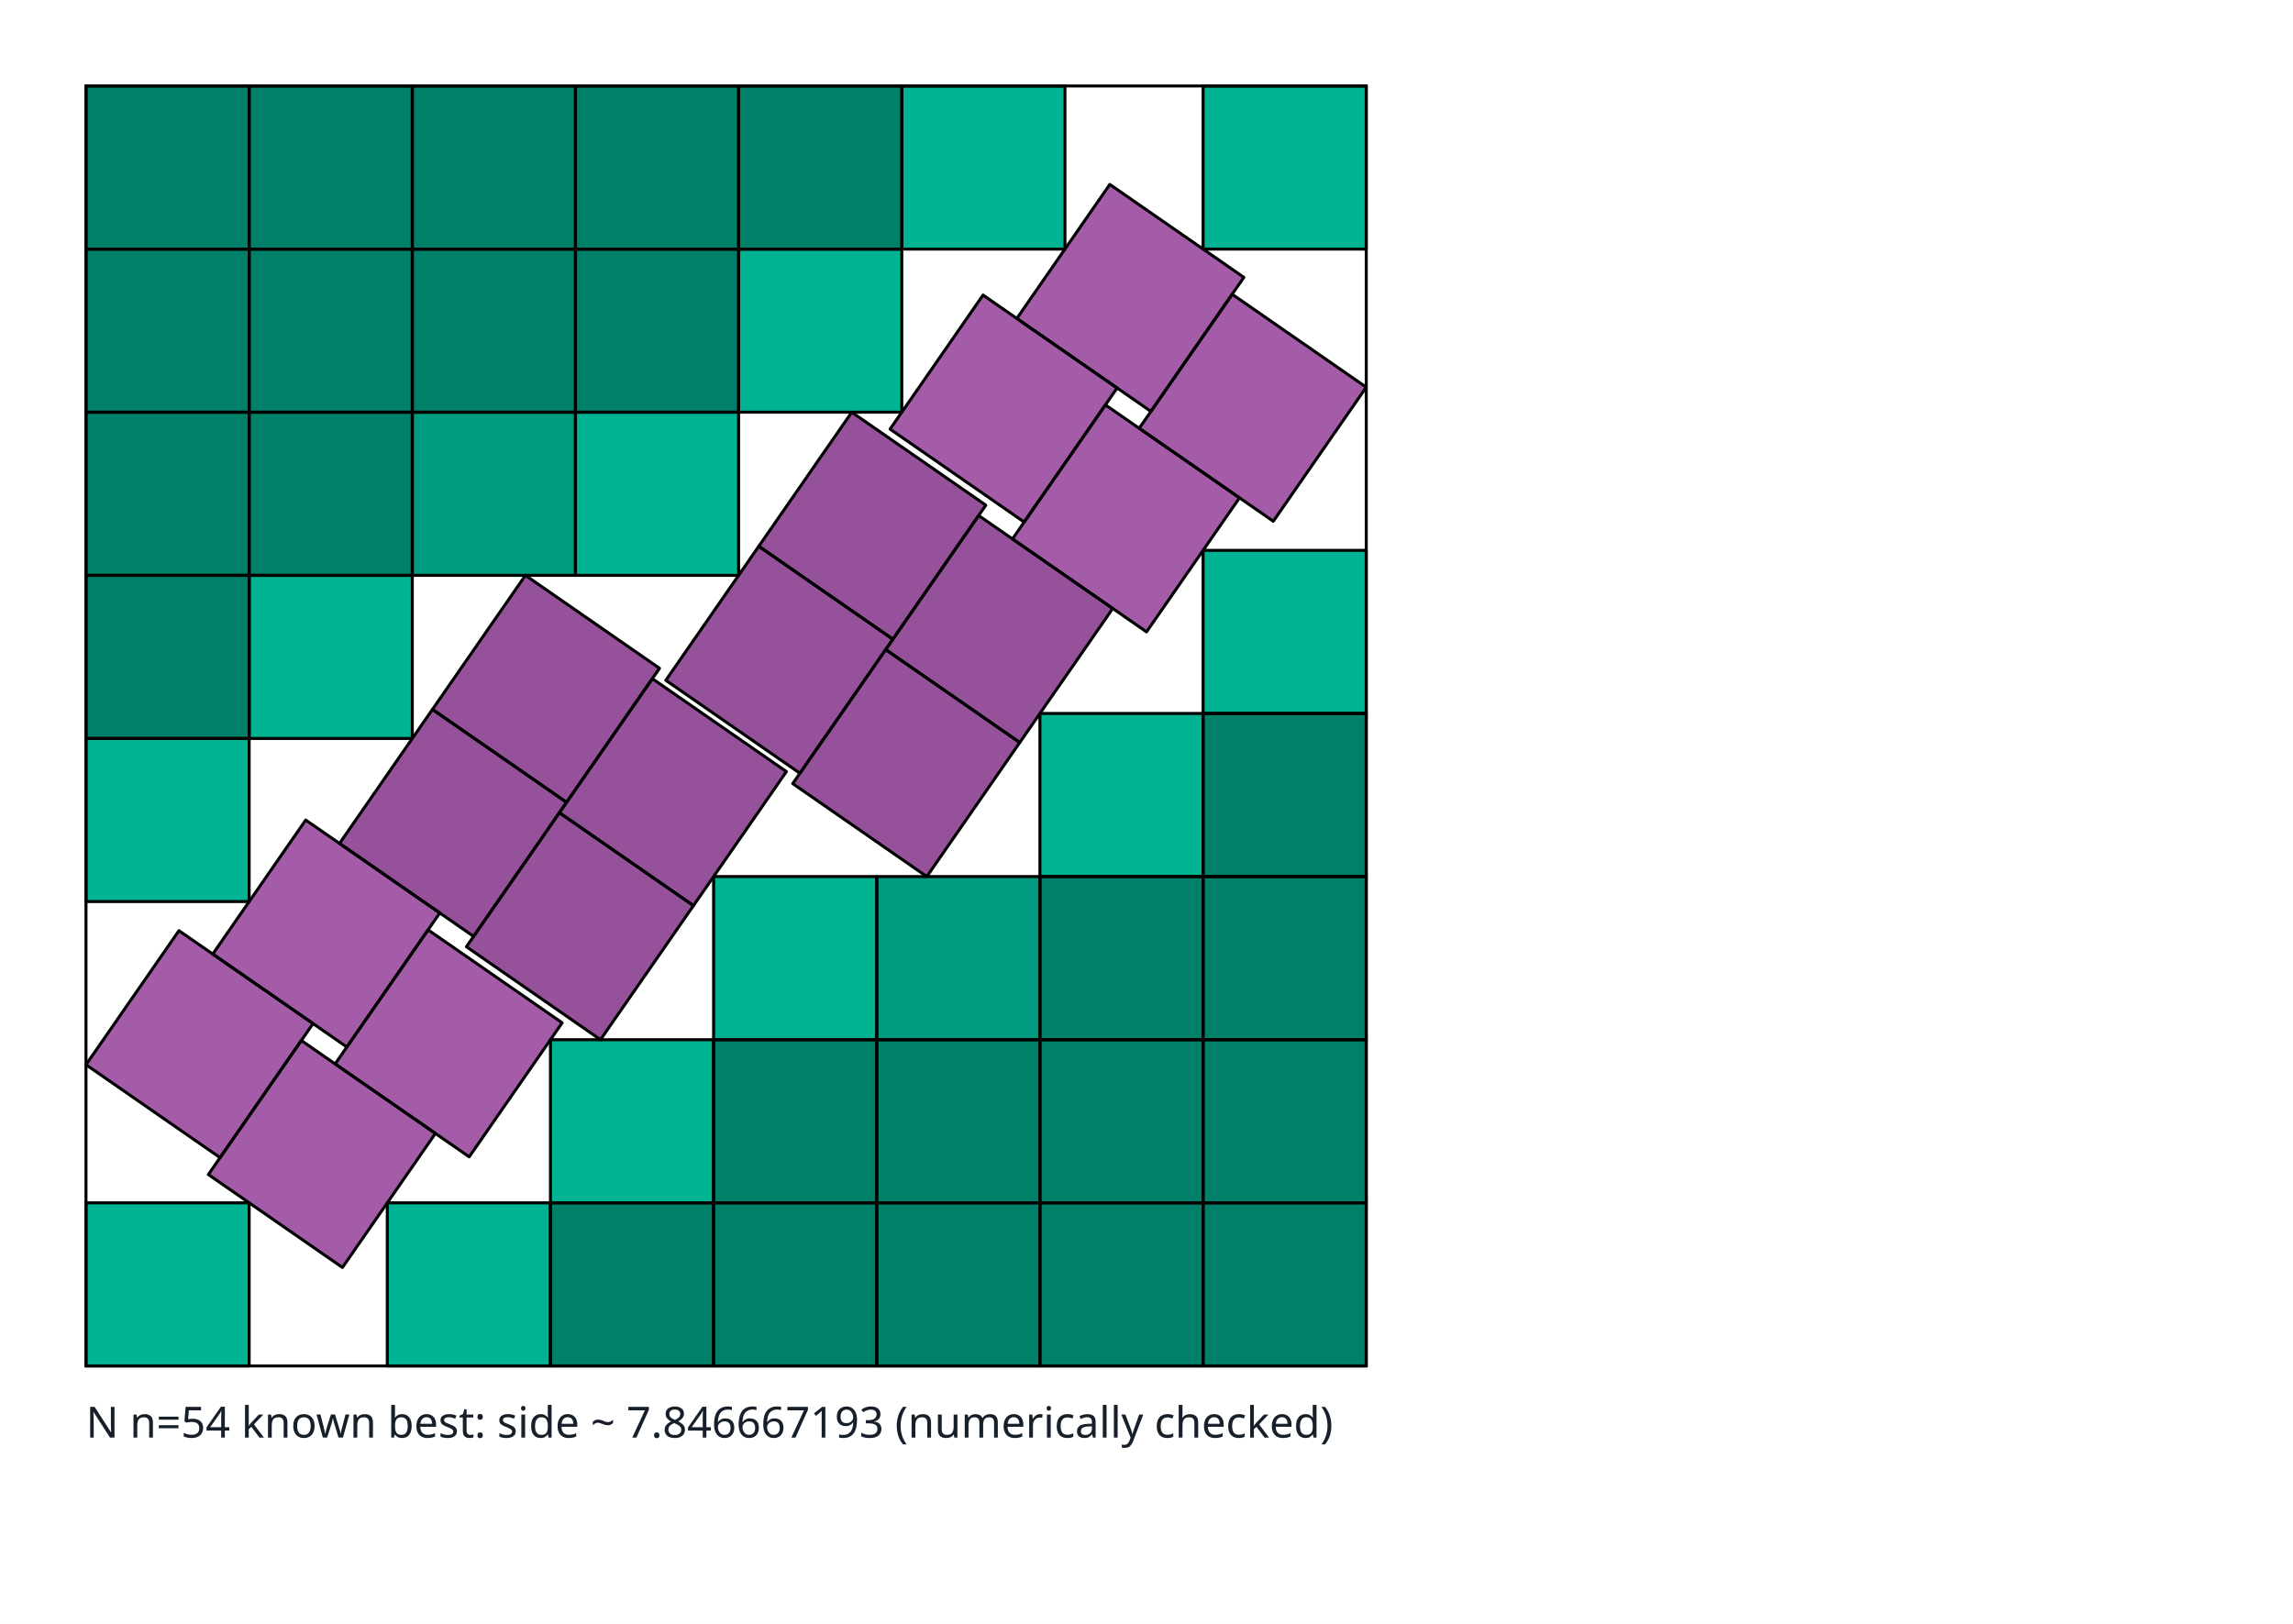
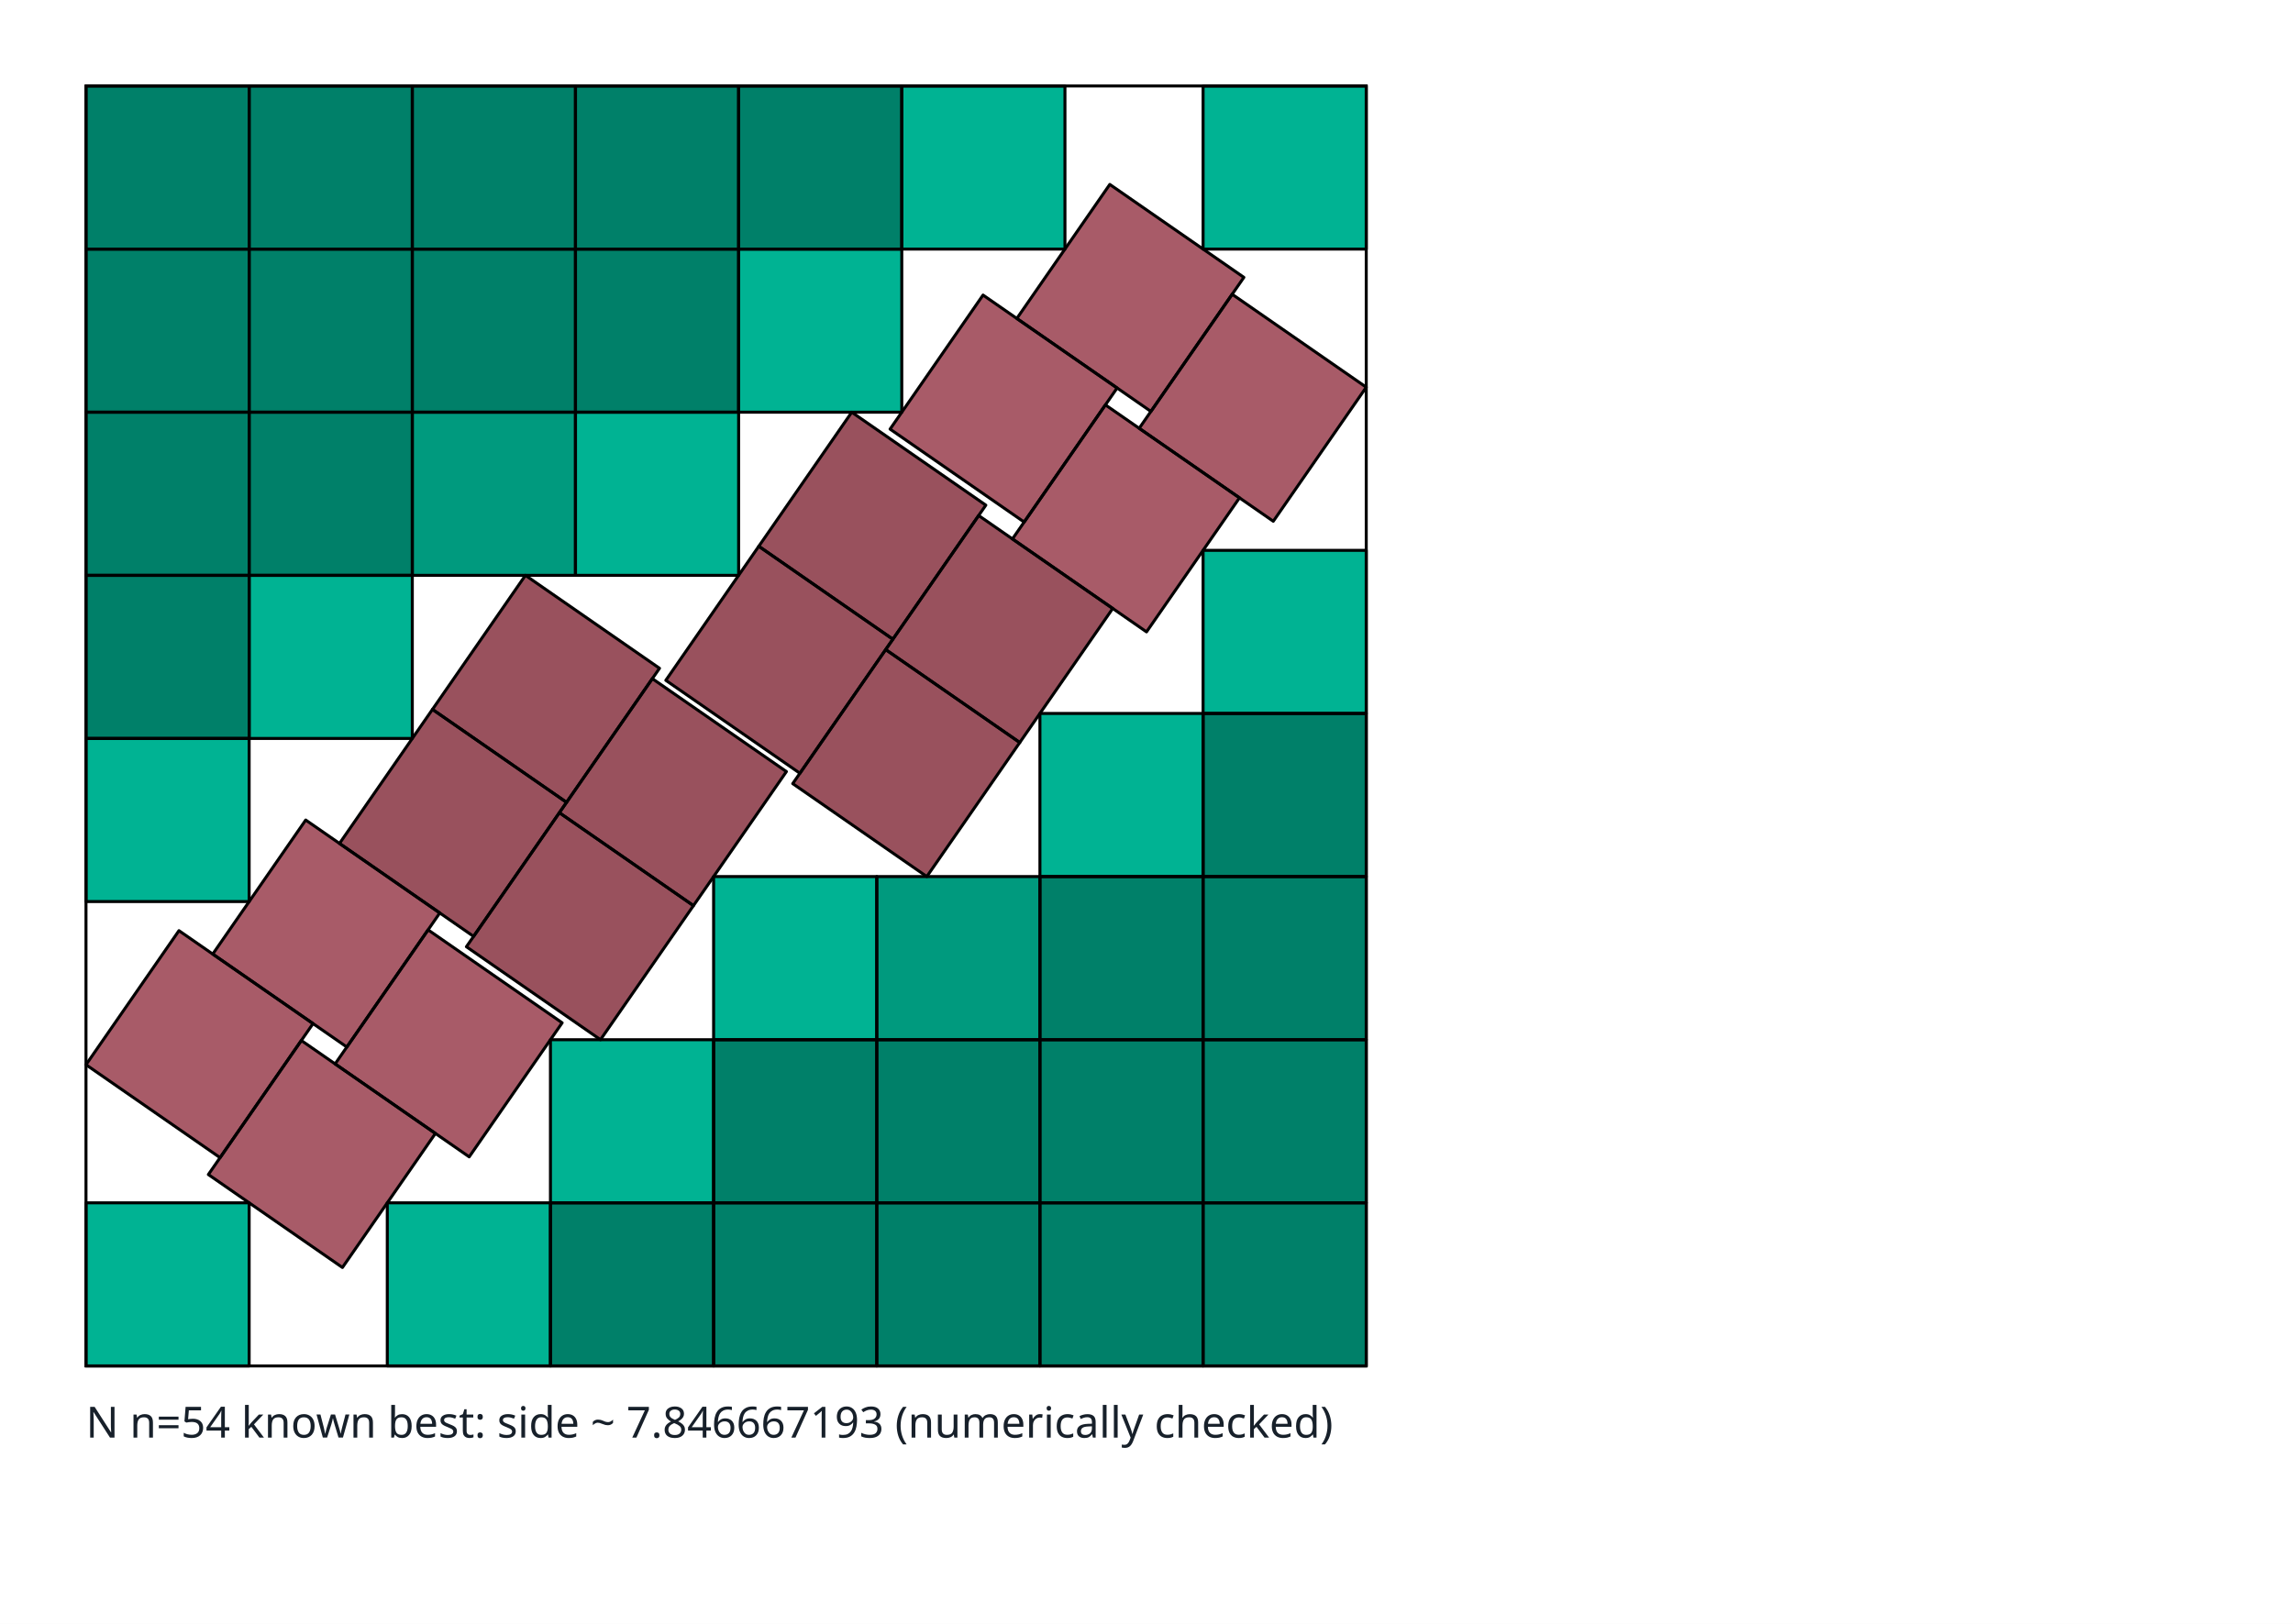
<svg xmlns="http://www.w3.org/2000/svg" width="960" height="680" viewBox="0 0 960 680" role="img" aria-labelledby="figure-title figure-description" data-static-fallback="final">
  <rect width="960" height="680" fill="#ffffff" />
  <g id="panel-0" data-panel="n=54 known best">
    <g id="panel-0-fills" data-layer="fills">
      <polygon data-feature="square-fill" data-square="square-001" data-hue-index="0" data-shade-index="0" data-orientation-radians="0.0" points="36,104.309 104.309,104.309 104.309,36 36,36" fill="#008069" fill-opacity="1.0" stroke="none" data-angle-class="0" data-angle-class-residual-radians="0E-59" data-contact-sides="4" data-full-side-contacts="square-007 square-002 wall-top wall-left" data-maximum-contact-residual="0" />
      <polygon data-feature="square-fill" data-square="square-002" data-hue-index="0" data-shade-index="0" data-orientation-radians="0.0" points="104.309,104.309 172.619,104.309 172.619,36 104.309,36" fill="#008069" fill-opacity="1.0" stroke="none" data-angle-class="0" data-angle-class-residual-radians="0E-59" data-contact-sides="4" data-full-side-contacts="square-008 square-003 wall-top square-001" data-maximum-contact-residual="0.0" />
      <polygon data-feature="square-fill" data-square="square-003" data-hue-index="0" data-shade-index="0" data-orientation-radians="0.0" points="172.619,104.309 240.928,104.309 240.928,36 172.619,36" fill="#008069" fill-opacity="1.0" stroke="none" data-angle-class="0" data-angle-class-residual-radians="0E-59" data-contact-sides="4" data-full-side-contacts="square-009 square-004 wall-top square-002" data-maximum-contact-residual="0.0" />
      <polygon data-feature="square-fill" data-square="square-004" data-hue-index="0" data-shade-index="0" data-orientation-radians="0.0" points="240.928,104.309 309.237,104.309 309.237,36 240.928,36" fill="#008069" fill-opacity="1.0" stroke="none" data-angle-class="0" data-angle-class-residual-radians="0E-59" data-contact-sides="4" data-full-side-contacts="square-010 square-005 wall-top square-003" data-maximum-contact-residual="0.0" />
      <polygon data-feature="square-fill" data-square="square-005" data-hue-index="0" data-shade-index="0" data-orientation-radians="0.0" points="309.237,104.309 377.546,104.309 377.546,36 309.237,36" fill="#008069" fill-opacity="1.0" stroke="none" data-angle-class="0" data-angle-class-residual-radians="0E-59" data-contact-sides="4" data-full-side-contacts="square-011 square-006 wall-top square-004" data-maximum-contact-residual="0.0" />
      <polygon data-feature="square-fill" data-square="square-006" data-hue-index="0" data-shade-index="2" data-orientation-radians="0.0" points="377.546,104.309 445.856,104.309 445.856,36 377.546,36" fill="#00b393" fill-opacity="1.0" stroke="none" data-angle-class="0" data-angle-class-residual-radians="0E-59" data-contact-sides="2" data-full-side-contacts="wall-top square-005" data-maximum-contact-residual="0E-29" />
      <polygon data-feature="square-fill" data-square="square-007" data-hue-index="0" data-shade-index="0" data-orientation-radians="0.0" points="36,172.619 104.309,172.619 104.309,104.309 36,104.309" fill="#008069" fill-opacity="1.0" stroke="none" data-angle-class="0" data-angle-class-residual-radians="0E-59" data-contact-sides="4" data-full-side-contacts="square-012 square-008 square-001 wall-left" data-maximum-contact-residual="0" />
      <polygon data-feature="square-fill" data-square="square-008" data-hue-index="0" data-shade-index="0" data-orientation-radians="0.0" points="104.309,172.619 172.619,172.619 172.619,104.309 104.309,104.309" fill="#008069" fill-opacity="1.0" stroke="none" data-angle-class="0" data-angle-class-residual-radians="0E-59" data-contact-sides="4" data-full-side-contacts="square-013 square-009 square-002 square-007" data-maximum-contact-residual="0.0" />
      <polygon data-feature="square-fill" data-square="square-009" data-hue-index="0" data-shade-index="0" data-orientation-radians="0.0" points="172.619,172.619 240.928,172.619 240.928,104.309 172.619,104.309" fill="#008069" fill-opacity="1.0" stroke="none" data-angle-class="0" data-angle-class-residual-radians="0E-59" data-contact-sides="4" data-full-side-contacts="square-014 square-010 square-003 square-008" data-maximum-contact-residual="0.0" />
      <polygon data-feature="square-fill" data-square="square-010" data-hue-index="0" data-shade-index="0" data-orientation-radians="0.0" points="240.928,172.619 309.237,172.619 309.237,104.309 240.928,104.309" fill="#008069" fill-opacity="1.0" stroke="none" data-angle-class="0" data-angle-class-residual-radians="0E-59" data-contact-sides="4" data-full-side-contacts="square-015 square-011 square-004 square-009" data-maximum-contact-residual="0.0" />
      <polygon data-feature="square-fill" data-square="square-011" data-hue-index="0" data-shade-index="2" data-orientation-radians="0.0" points="309.237,172.619 377.546,172.619 377.546,104.309 309.237,104.309" fill="#00b393" fill-opacity="1.0" stroke="none" data-angle-class="0" data-angle-class-residual-radians="0E-59" data-contact-sides="2" data-full-side-contacts="square-005 square-010" data-maximum-contact-residual="0.0" />
      <polygon data-feature="square-fill" data-square="square-012" data-hue-index="0" data-shade-index="0" data-orientation-radians="0.0" points="36,240.928 104.309,240.928 104.309,172.619 36,172.619" fill="#008069" fill-opacity="1.0" stroke="none" data-angle-class="0" data-angle-class-residual-radians="0E-59" data-contact-sides="4" data-full-side-contacts="square-016 square-013 square-007 wall-left" data-maximum-contact-residual="0" />
      <polygon data-feature="square-fill" data-square="square-013" data-hue-index="0" data-shade-index="0" data-orientation-radians="0.0" points="104.309,240.928 172.619,240.928 172.619,172.619 104.309,172.619" fill="#008069" fill-opacity="1.0" stroke="none" data-angle-class="0" data-angle-class-residual-radians="0E-59" data-contact-sides="4" data-full-side-contacts="square-017 square-014 square-008 square-012" data-maximum-contact-residual="0.0" />
      <polygon data-feature="square-fill" data-square="square-014" data-hue-index="0" data-shade-index="1" data-orientation-radians="0.0" points="172.619,240.928 240.928,240.928 240.928,172.619 172.619,172.619" fill="#009a7e" fill-opacity="1.0" stroke="none" data-angle-class="0" data-angle-class-residual-radians="0E-59" data-contact-sides="3" data-full-side-contacts="square-015 square-009 square-013" data-maximum-contact-residual="0.0" />
      <polygon data-feature="square-fill" data-square="square-015" data-hue-index="0" data-shade-index="2" data-orientation-radians="0.0" points="240.928,240.928 309.237,240.928 309.237,172.619 240.928,172.619" fill="#00b393" fill-opacity="1.0" stroke="none" data-angle-class="0" data-angle-class-residual-radians="0E-59" data-contact-sides="2" data-full-side-contacts="square-010 square-014" data-maximum-contact-residual="0.0" />
      <polygon data-feature="square-fill" data-square="square-016" data-hue-index="0" data-shade-index="0" data-orientation-radians="0.0" points="36,309.237 104.309,309.237 104.309,240.928 36,240.928" fill="#008069" fill-opacity="1.0" stroke="none" data-angle-class="0" data-angle-class-residual-radians="0E-59" data-contact-sides="4" data-full-side-contacts="square-018 square-017 square-012 wall-left" data-maximum-contact-residual="0" />
      <polygon data-feature="square-fill" data-square="square-017" data-hue-index="0" data-shade-index="2" data-orientation-radians="0.0" points="104.309,309.237 172.619,309.237 172.619,240.928 104.309,240.928" fill="#00b393" fill-opacity="1.0" stroke="none" data-angle-class="0" data-angle-class-residual-radians="0E-59" data-contact-sides="2" data-full-side-contacts="square-013 square-016" data-maximum-contact-residual="0.0" />
      <polygon data-feature="square-fill" data-square="square-018" data-hue-index="0" data-shade-index="2" data-orientation-radians="0.0" points="36,377.546 104.309,377.546 104.309,309.237 36,309.237" fill="#00b393" fill-opacity="1.0" stroke="none" data-angle-class="0" data-angle-class-residual-radians="0E-59" data-contact-sides="2" data-full-side-contacts="square-016 wall-left" data-maximum-contact-residual="0" />
      <polygon data-feature="square-fill" data-square="square-019" data-hue-index="0" data-shade-index="2" data-orientation-radians="0.0" points="36,572 104.309,572 104.309,503.691 36,503.691" fill="#00b393" fill-opacity="1.0" stroke="none" data-angle-class="0" data-angle-class-residual-radians="0E-59" data-contact-sides="2" data-full-side-contacts="wall-bottom wall-left" data-maximum-contact-residual="0" />
-       <polygon data-feature="square-fill" data-square="square-020" data-hue-index="1" data-shade-index="4" data-orientation-radians="0.9645579518999344016831678270871094213064299351494196193" points="92.136,484.777 131.058,428.64 74.921,389.719 36,445.856" fill="#a45ba8" fill-opacity="1.0" stroke="none" data-angle-class="1" data-angle-class-residual-radians="0E-59" data-contact-sides="0" data-full-side-contacts="" />
-       <polygon data-feature="square-fill" data-square="square-021" data-hue-index="1" data-shade-index="4" data-orientation-radians="0.9645579518999344016831678270871094213064299351494196193" points="143.368,530.772 182.29,474.635 126.153,435.714 87.232,491.85" fill="#a45ba8" fill-opacity="1.0" stroke="none" data-angle-class="1" data-angle-class-residual-radians="0E-59" data-contact-sides="0" data-full-side-contacts="" />
-       <polygon data-feature="square-fill" data-square="square-022" data-hue-index="1" data-shade-index="4" data-orientation-radians="0.9645579518999344016831678270871094213064299351494196193" points="145.205,438.449 184.126,382.313 127.99,343.392 89.069,399.528" fill="#a45ba8" fill-opacity="1.0" stroke="none" data-angle-class="1" data-angle-class-residual-radians="0E-59" data-contact-sides="0" data-full-side-contacts="" />
-       <polygon data-feature="square-fill" data-square="square-023" data-hue-index="1" data-shade-index="4" data-orientation-radians="0.9645579518999344016831678270871094213064299351494196193" points="196.437,484.444 235.358,428.308 179.222,389.387 140.301,445.523" fill="#a45ba8" fill-opacity="1.0" stroke="none" data-angle-class="1" data-angle-class-residual-radians="0E-59" data-contact-sides="0" data-full-side-contacts="" />
-       <polygon data-feature="square-fill" data-square="square-024" data-hue-index="1" data-shade-index="3" data-orientation-radians="0.9645579518999344016831678270871094213064299351494196193" points="198.273,392.122 237.195,335.985 181.058,297.064 142.137,353.2" fill="#955199" fill-opacity="1.0" stroke="none" data-angle-class="1" data-angle-class-residual-radians="0E-59" data-contact-sides="1" data-full-side-contacts="square-025" data-maximum-contact-residual="0E-69" />
-       <polygon data-feature="square-fill" data-square="square-025" data-hue-index="1" data-shade-index="3" data-orientation-radians="0.9645579518999344016831678270871094213064299351494196193" points="237.195,335.985 276.116,279.849 219.98,240.928 181.058,297.064" fill="#955199" fill-opacity="1.0" stroke="none" data-angle-class="1" data-angle-class-residual-radians="0E-59" data-contact-sides="1" data-full-side-contacts="square-024" data-maximum-contact-residual="0E-69" />
-       <polygon data-feature="square-fill" data-square="square-026" data-hue-index="1" data-shade-index="3" data-orientation-radians="0.9645579518999344016831678270871094213064299351494196193" points="251.402,435.381 290.323,379.245 234.187,340.324 195.265,396.46" fill="#955199" fill-opacity="1.0" stroke="none" data-angle-class="1" data-angle-class-residual-radians="0E-59" data-contact-sides="1" data-full-side-contacts="square-027" data-maximum-contact-residual="0E-69" />
-       <polygon data-feature="square-fill" data-square="square-027" data-hue-index="1" data-shade-index="3" data-orientation-radians="0.9645579518999344016831678270871094213064299351494196193" points="290.323,379.245 329.244,323.109 273.108,284.188 234.187,340.324" fill="#955199" fill-opacity="1.0" stroke="none" data-angle-class="1" data-angle-class-residual-radians="0E-59" data-contact-sides="1" data-full-side-contacts="square-026" data-maximum-contact-residual="0E-69" />
+       <polygon data-feature="square-fill" data-square="square-020" data-hue-index="1" data-shade-index="4" data-orientation-radians="0.9645579518999344016831678270871094213064299351494196193" points="92.136,484.777 131.058,428.64 74.921,389.719 36,445.856" fill="#a85b68" fill-opacity="1.0" stroke="none" data-angle-class="1" data-angle-class-residual-radians="0E-59" data-contact-sides="0" data-full-side-contacts="" />
+       <polygon data-feature="square-fill" data-square="square-021" data-hue-index="1" data-shade-index="4" data-orientation-radians="0.9645579518999344016831678270871094213064299351494196193" points="143.368,530.772 182.29,474.635 126.153,435.714 87.232,491.85" fill="#a85b68" fill-opacity="1.0" stroke="none" data-angle-class="1" data-angle-class-residual-radians="0E-59" data-contact-sides="0" data-full-side-contacts="" />
+       <polygon data-feature="square-fill" data-square="square-022" data-hue-index="1" data-shade-index="4" data-orientation-radians="0.9645579518999344016831678270871094213064299351494196193" points="145.205,438.449 184.126,382.313 127.99,343.392 89.069,399.528" fill="#a85b68" fill-opacity="1.0" stroke="none" data-angle-class="1" data-angle-class-residual-radians="0E-59" data-contact-sides="0" data-full-side-contacts="" />
+       <polygon data-feature="square-fill" data-square="square-023" data-hue-index="1" data-shade-index="4" data-orientation-radians="0.9645579518999344016831678270871094213064299351494196193" points="196.437,484.444 235.358,428.308 179.222,389.387 140.301,445.523" fill="#a85b68" fill-opacity="1.0" stroke="none" data-angle-class="1" data-angle-class-residual-radians="0E-59" data-contact-sides="0" data-full-side-contacts="" />
+       <polygon data-feature="square-fill" data-square="square-024" data-hue-index="1" data-shade-index="3" data-orientation-radians="0.9645579518999344016831678270871094213064299351494196193" points="198.273,392.122 237.195,335.985 181.058,297.064 142.137,353.2" fill="#99515d" fill-opacity="1.0" stroke="none" data-angle-class="1" data-angle-class-residual-radians="0E-59" data-contact-sides="1" data-full-side-contacts="square-025" data-maximum-contact-residual="0E-69" />
+       <polygon data-feature="square-fill" data-square="square-025" data-hue-index="1" data-shade-index="3" data-orientation-radians="0.9645579518999344016831678270871094213064299351494196193" points="237.195,335.985 276.116,279.849 219.98,240.928 181.058,297.064" fill="#99515d" fill-opacity="1.0" stroke="none" data-angle-class="1" data-angle-class-residual-radians="0E-59" data-contact-sides="1" data-full-side-contacts="square-024" data-maximum-contact-residual="0E-69" />
+       <polygon data-feature="square-fill" data-square="square-026" data-hue-index="1" data-shade-index="3" data-orientation-radians="0.9645579518999344016831678270871094213064299351494196193" points="251.402,435.381 290.323,379.245 234.187,340.324 195.265,396.46" fill="#99515d" fill-opacity="1.0" stroke="none" data-angle-class="1" data-angle-class-residual-radians="0E-59" data-contact-sides="1" data-full-side-contacts="square-027" data-maximum-contact-residual="0E-69" />
+       <polygon data-feature="square-fill" data-square="square-027" data-hue-index="1" data-shade-index="3" data-orientation-radians="0.9645579518999344016831678270871094213064299351494196193" points="290.323,379.245 329.244,323.109 273.108,284.188 234.187,340.324" fill="#99515d" fill-opacity="1.0" stroke="none" data-angle-class="1" data-angle-class-residual-radians="0E-59" data-contact-sides="1" data-full-side-contacts="square-026" data-maximum-contact-residual="0E-69" />
      <polygon data-feature="square-fill" data-square="square-028" data-hue-index="0" data-shade-index="0" data-orientation-radians="0.0" points="503.691,572 572,572 572,503.691 503.691,503.691" fill="#008069" fill-opacity="1.0" stroke="none" data-angle-class="0" data-angle-class-residual-radians="0E-59" data-contact-sides="4" data-full-side-contacts="wall-bottom wall-right square-034 square-029" data-maximum-contact-residual="0" />
      <polygon data-feature="square-fill" data-square="square-029" data-hue-index="0" data-shade-index="0" data-orientation-radians="0.0" points="435.381,572 503.691,572 503.691,503.691 435.381,503.691" fill="#008069" fill-opacity="1.0" stroke="none" data-angle-class="0" data-angle-class-residual-radians="0E-59" data-contact-sides="4" data-full-side-contacts="wall-bottom square-028 square-035 square-030" data-maximum-contact-residual="0" />
      <polygon data-feature="square-fill" data-square="square-030" data-hue-index="0" data-shade-index="0" data-orientation-radians="0.0" points="367.072,572 435.381,572 435.381,503.691 367.072,503.691" fill="#008069" fill-opacity="1.0" stroke="none" data-angle-class="0" data-angle-class-residual-radians="0E-59" data-contact-sides="4" data-full-side-contacts="wall-bottom square-029 square-036 square-031" data-maximum-contact-residual="0" />
      <polygon data-feature="square-fill" data-square="square-031" data-hue-index="0" data-shade-index="0" data-orientation-radians="0.0" points="298.763,572 367.072,572 367.072,503.691 298.763,503.691" fill="#008069" fill-opacity="1.0" stroke="none" data-angle-class="0" data-angle-class-residual-radians="0E-59" data-contact-sides="4" data-full-side-contacts="wall-bottom square-030 square-037 square-032" data-maximum-contact-residual="0" />
      <polygon data-feature="square-fill" data-square="square-032" data-hue-index="0" data-shade-index="0" data-orientation-radians="0.0" points="230.454,572 298.763,572 298.763,503.691 230.454,503.691" fill="#008069" fill-opacity="1.0" stroke="none" data-angle-class="0" data-angle-class-residual-radians="0E-59" data-contact-sides="4" data-full-side-contacts="wall-bottom square-031 square-038 square-033" data-maximum-contact-residual="0" />
      <polygon data-feature="square-fill" data-square="square-033" data-hue-index="0" data-shade-index="2" data-orientation-radians="0.0" points="162.144,572 230.454,572 230.454,503.691 162.144,503.691" fill="#00b393" fill-opacity="1.0" stroke="none" data-angle-class="0" data-angle-class-residual-radians="0E-59" data-contact-sides="2" data-full-side-contacts="wall-bottom square-032" data-maximum-contact-residual="0" />
      <polygon data-feature="square-fill" data-square="square-034" data-hue-index="0" data-shade-index="0" data-orientation-radians="0.0" points="503.691,503.691 572,503.691 572,435.381 503.691,435.381" fill="#008069" fill-opacity="1.0" stroke="none" data-angle-class="0" data-angle-class-residual-radians="0E-59" data-contact-sides="4" data-full-side-contacts="square-028 wall-right square-039 square-035" data-maximum-contact-residual="0E-29" />
      <polygon data-feature="square-fill" data-square="square-035" data-hue-index="0" data-shade-index="0" data-orientation-radians="0.0" points="435.381,503.691 503.691,503.691 503.691,435.381 435.381,435.381" fill="#008069" fill-opacity="1.0" stroke="none" data-angle-class="0" data-angle-class-residual-radians="0E-59" data-contact-sides="4" data-full-side-contacts="square-029 square-034 square-040 square-036" data-maximum-contact-residual="0E-29" />
      <polygon data-feature="square-fill" data-square="square-036" data-hue-index="0" data-shade-index="0" data-orientation-radians="0.0" points="367.072,503.691 435.381,503.691 435.381,435.381 367.072,435.381" fill="#008069" fill-opacity="1.0" stroke="none" data-angle-class="0" data-angle-class-residual-radians="0E-59" data-contact-sides="4" data-full-side-contacts="square-030 square-035 square-041 square-037" data-maximum-contact-residual="0E-29" />
      <polygon data-feature="square-fill" data-square="square-037" data-hue-index="0" data-shade-index="0" data-orientation-radians="0.0" points="298.763,503.691 367.072,503.691 367.072,435.381 298.763,435.381" fill="#008069" fill-opacity="1.0" stroke="none" data-angle-class="0" data-angle-class-residual-radians="0E-59" data-contact-sides="4" data-full-side-contacts="square-031 square-036 square-042 square-038" data-maximum-contact-residual="0E-29" />
      <polygon data-feature="square-fill" data-square="square-038" data-hue-index="0" data-shade-index="2" data-orientation-radians="0.0" points="230.454,503.691 298.763,503.691 298.763,435.381 230.454,435.381" fill="#00b393" fill-opacity="1.0" stroke="none" data-angle-class="0" data-angle-class-residual-radians="0E-59" data-contact-sides="2" data-full-side-contacts="square-032 square-037" data-maximum-contact-residual="0E-29" />
      <polygon data-feature="square-fill" data-square="square-039" data-hue-index="0" data-shade-index="0" data-orientation-radians="0.0" points="503.691,435.381 572,435.381 572,367.072 503.691,367.072" fill="#008069" fill-opacity="1.0" stroke="none" data-angle-class="0" data-angle-class-residual-radians="0E-59" data-contact-sides="4" data-full-side-contacts="square-034 wall-right square-043 square-040" data-maximum-contact-residual="0E-29" />
      <polygon data-feature="square-fill" data-square="square-040" data-hue-index="0" data-shade-index="0" data-orientation-radians="0.0" points="435.381,435.381 503.691,435.381 503.691,367.072 435.381,367.072" fill="#008069" fill-opacity="1.0" stroke="none" data-angle-class="0" data-angle-class-residual-radians="0E-59" data-contact-sides="4" data-full-side-contacts="square-035 square-039 square-044 square-041" data-maximum-contact-residual="0E-29" />
      <polygon data-feature="square-fill" data-square="square-041" data-hue-index="0" data-shade-index="1" data-orientation-radians="0.0" points="367.072,435.381 435.381,435.381 435.381,367.072 367.072,367.072" fill="#009a7e" fill-opacity="1.0" stroke="none" data-angle-class="0" data-angle-class-residual-radians="0E-59" data-contact-sides="3" data-full-side-contacts="square-036 square-040 square-042" data-maximum-contact-residual="0E-29" />
      <polygon data-feature="square-fill" data-square="square-042" data-hue-index="0" data-shade-index="2" data-orientation-radians="0.0" points="298.763,435.381 367.072,435.381 367.072,367.072 298.763,367.072" fill="#00b393" fill-opacity="1.0" stroke="none" data-angle-class="0" data-angle-class-residual-radians="0E-59" data-contact-sides="2" data-full-side-contacts="square-037 square-041" data-maximum-contact-residual="0E-29" />
      <polygon data-feature="square-fill" data-square="square-043" data-hue-index="0" data-shade-index="0" data-orientation-radians="0.0" points="503.691,367.072 572,367.072 572,298.763 503.691,298.763" fill="#008069" fill-opacity="1.0" stroke="none" data-angle-class="0" data-angle-class-residual-radians="0E-59" data-contact-sides="4" data-full-side-contacts="square-039 wall-right square-045 square-044" data-maximum-contact-residual="0E-29" />
      <polygon data-feature="square-fill" data-square="square-044" data-hue-index="0" data-shade-index="2" data-orientation-radians="0.0" points="435.381,367.072 503.691,367.072 503.691,298.763 435.381,298.763" fill="#00b393" fill-opacity="1.0" stroke="none" data-angle-class="0" data-angle-class-residual-radians="0E-59" data-contact-sides="2" data-full-side-contacts="square-040 square-043" data-maximum-contact-residual="0E-29" />
      <polygon data-feature="square-fill" data-square="square-045" data-hue-index="0" data-shade-index="2" data-orientation-radians="0.0" points="503.691,298.763 572,298.763 572,230.454 503.691,230.454" fill="#00b393" fill-opacity="1.0" stroke="none" data-angle-class="0" data-angle-class-residual-radians="0E-59" data-contact-sides="2" data-full-side-contacts="square-043 wall-right" data-maximum-contact-residual="0E-29" />
      <polygon data-feature="square-fill" data-square="square-046" data-hue-index="0" data-shade-index="2" data-orientation-radians="0.0" points="503.691,104.309 572,104.309 572,36 503.691,36" fill="#00b393" fill-opacity="1.0" stroke="none" data-angle-class="0" data-angle-class-residual-radians="0E-59" data-contact-sides="2" data-full-side-contacts="wall-right wall-top" data-maximum-contact-residual="0E-29" />
-       <polygon data-feature="square-fill" data-square="square-047" data-hue-index="1" data-shade-index="4" data-orientation-radians="0.9645579518999344016831678270871094213064299351494196193" points="533.079,218.281 572,162.144 515.864,123.223 476.942,179.36" fill="#a45ba8" fill-opacity="1.0" stroke="none" data-angle-class="1" data-angle-class-residual-radians="0E-59" data-contact-sides="0" data-full-side-contacts="" />
-       <polygon data-feature="square-fill" data-square="square-048" data-hue-index="1" data-shade-index="4" data-orientation-radians="0.9645579518999344016831678270871094213064299351494196193" points="481.847,172.286 520.768,116.15 464.632,77.228 425.71,133.365" fill="#a45ba8" fill-opacity="1.0" stroke="none" data-angle-class="1" data-angle-class-residual-radians="0E-59" data-contact-sides="0" data-full-side-contacts="" />
-       <polygon data-feature="square-fill" data-square="square-049" data-hue-index="1" data-shade-index="4" data-orientation-radians="0.9645579518999344016831678270871094213064299351494196193" points="480.01,264.608 518.931,208.472 462.795,169.551 423.874,225.687" fill="#a45ba8" fill-opacity="1.0" stroke="none" data-angle-class="1" data-angle-class-residual-radians="0E-59" data-contact-sides="0" data-full-side-contacts="" />
-       <polygon data-feature="square-fill" data-square="square-050" data-hue-index="1" data-shade-index="4" data-orientation-radians="0.9645579518999344016831678270871094213064299351494196193" points="428.778,218.613 467.699,162.477 411.563,123.556 372.642,179.692" fill="#a45ba8" fill-opacity="1.0" stroke="none" data-angle-class="1" data-angle-class-residual-radians="0E-59" data-contact-sides="0" data-full-side-contacts="" />
-       <polygon data-feature="square-fill" data-square="square-051" data-hue-index="1" data-shade-index="3" data-orientation-radians="0.9645579518999344016831678270871094213064299351494196193" points="426.942,310.936 465.863,254.8 409.727,215.878 370.805,272.015" fill="#955199" fill-opacity="1.0" stroke="none" data-angle-class="1" data-angle-class-residual-radians="0E-59" data-contact-sides="1" data-full-side-contacts="square-052" data-maximum-contact-residual="0E-69" />
-       <polygon data-feature="square-fill" data-square="square-052" data-hue-index="1" data-shade-index="3" data-orientation-radians="0.9645579518999344016831678270871094213064299351494196193" points="388.02,367.072 426.942,310.936 370.805,272.015 331.884,328.151" fill="#955199" fill-opacity="1.0" stroke="none" data-angle-class="1" data-angle-class-residual-radians="0E-59" data-contact-sides="1" data-full-side-contacts="square-051" data-maximum-contact-residual="0E-69" />
-       <polygon data-feature="square-fill" data-square="square-053" data-hue-index="1" data-shade-index="3" data-orientation-radians="0.9645579518999344016831678270871094213064299351494196193" points="373.813,267.676 412.735,211.54 356.598,172.619 317.677,228.755" fill="#955199" fill-opacity="1.0" stroke="none" data-angle-class="1" data-angle-class-residual-radians="0E-59" data-contact-sides="1" data-full-side-contacts="square-054" data-maximum-contact-residual="0E-69" />
-       <polygon data-feature="square-fill" data-square="square-054" data-hue-index="1" data-shade-index="3" data-orientation-radians="0.9645579518999344016831678270871094213064299351494196193" points="334.892,323.812 373.813,267.676 317.677,228.755 278.756,284.891" fill="#955199" fill-opacity="1.0" stroke="none" data-angle-class="1" data-angle-class-residual-radians="0E-59" data-contact-sides="1" data-full-side-contacts="square-053" data-maximum-contact-residual="0E-69" />
+       <polygon data-feature="square-fill" data-square="square-047" data-hue-index="1" data-shade-index="4" data-orientation-radians="0.9645579518999344016831678270871094213064299351494196193" points="533.079,218.281 572,162.144 515.864,123.223 476.942,179.36" fill="#a85b68" fill-opacity="1.0" stroke="none" data-angle-class="1" data-angle-class-residual-radians="0E-59" data-contact-sides="0" data-full-side-contacts="" />
+       <polygon data-feature="square-fill" data-square="square-048" data-hue-index="1" data-shade-index="4" data-orientation-radians="0.9645579518999344016831678270871094213064299351494196193" points="481.847,172.286 520.768,116.15 464.632,77.228 425.71,133.365" fill="#a85b68" fill-opacity="1.0" stroke="none" data-angle-class="1" data-angle-class-residual-radians="0E-59" data-contact-sides="0" data-full-side-contacts="" />
+       <polygon data-feature="square-fill" data-square="square-049" data-hue-index="1" data-shade-index="4" data-orientation-radians="0.9645579518999344016831678270871094213064299351494196193" points="480.01,264.608 518.931,208.472 462.795,169.551 423.874,225.687" fill="#a85b68" fill-opacity="1.0" stroke="none" data-angle-class="1" data-angle-class-residual-radians="0E-59" data-contact-sides="0" data-full-side-contacts="" />
+       <polygon data-feature="square-fill" data-square="square-050" data-hue-index="1" data-shade-index="4" data-orientation-radians="0.9645579518999344016831678270871094213064299351494196193" points="428.778,218.613 467.699,162.477 411.563,123.556 372.642,179.692" fill="#a85b68" fill-opacity="1.0" stroke="none" data-angle-class="1" data-angle-class-residual-radians="0E-59" data-contact-sides="0" data-full-side-contacts="" />
+       <polygon data-feature="square-fill" data-square="square-051" data-hue-index="1" data-shade-index="3" data-orientation-radians="0.9645579518999344016831678270871094213064299351494196193" points="426.942,310.936 465.863,254.8 409.727,215.878 370.805,272.015" fill="#99515d" fill-opacity="1.0" stroke="none" data-angle-class="1" data-angle-class-residual-radians="0E-59" data-contact-sides="1" data-full-side-contacts="square-052" data-maximum-contact-residual="0E-69" />
+       <polygon data-feature="square-fill" data-square="square-052" data-hue-index="1" data-shade-index="3" data-orientation-radians="0.9645579518999344016831678270871094213064299351494196193" points="388.02,367.072 426.942,310.936 370.805,272.015 331.884,328.151" fill="#99515d" fill-opacity="1.0" stroke="none" data-angle-class="1" data-angle-class-residual-radians="0E-59" data-contact-sides="1" data-full-side-contacts="square-051" data-maximum-contact-residual="0E-69" />
+       <polygon data-feature="square-fill" data-square="square-053" data-hue-index="1" data-shade-index="3" data-orientation-radians="0.9645579518999344016831678270871094213064299351494196193" points="373.813,267.676 412.735,211.54 356.598,172.619 317.677,228.755" fill="#99515d" fill-opacity="1.0" stroke="none" data-angle-class="1" data-angle-class-residual-radians="0E-59" data-contact-sides="1" data-full-side-contacts="square-054" data-maximum-contact-residual="0E-69" />
+       <polygon data-feature="square-fill" data-square="square-054" data-hue-index="1" data-shade-index="3" data-orientation-radians="0.9645579518999344016831678270871094213064299351494196193" points="334.892,323.812 373.813,267.676 317.677,228.755 278.756,284.891" fill="#99515d" fill-opacity="1.0" stroke="none" data-angle-class="1" data-angle-class-residual-radians="0E-59" data-contact-sides="1" data-full-side-contacts="square-053" data-maximum-contact-residual="0E-69" />
    </g>
    <g id="panel-0-outlines" data-layer="outlines">
      <polygon data-feature="square-outline" data-square="square-001" points="36,104.309 104.309,104.309 104.309,36 36,36" stroke-linejoin="round" fill="none" stroke="#000000" stroke-width="1.25" vector-effect="non-scaling-stroke" />
      <polygon data-feature="square-outline" data-square="square-002" points="104.309,104.309 172.619,104.309 172.619,36 104.309,36" stroke-linejoin="round" fill="none" stroke="#000000" stroke-width="1.25" vector-effect="non-scaling-stroke" />
      <polygon data-feature="square-outline" data-square="square-003" points="172.619,104.309 240.928,104.309 240.928,36 172.619,36" stroke-linejoin="round" fill="none" stroke="#000000" stroke-width="1.25" vector-effect="non-scaling-stroke" />
      <polygon data-feature="square-outline" data-square="square-004" points="240.928,104.309 309.237,104.309 309.237,36 240.928,36" stroke-linejoin="round" fill="none" stroke="#000000" stroke-width="1.25" vector-effect="non-scaling-stroke" />
      <polygon data-feature="square-outline" data-square="square-005" points="309.237,104.309 377.546,104.309 377.546,36 309.237,36" stroke-linejoin="round" fill="none" stroke="#000000" stroke-width="1.25" vector-effect="non-scaling-stroke" />
      <polygon data-feature="square-outline" data-square="square-006" points="377.546,104.309 445.856,104.309 445.856,36 377.546,36" stroke-linejoin="round" fill="none" stroke="#000000" stroke-width="1.25" vector-effect="non-scaling-stroke" />
      <polygon data-feature="square-outline" data-square="square-007" points="36,172.619 104.309,172.619 104.309,104.309 36,104.309" stroke-linejoin="round" fill="none" stroke="#000000" stroke-width="1.25" vector-effect="non-scaling-stroke" />
      <polygon data-feature="square-outline" data-square="square-008" points="104.309,172.619 172.619,172.619 172.619,104.309 104.309,104.309" stroke-linejoin="round" fill="none" stroke="#000000" stroke-width="1.25" vector-effect="non-scaling-stroke" />
      <polygon data-feature="square-outline" data-square="square-009" points="172.619,172.619 240.928,172.619 240.928,104.309 172.619,104.309" stroke-linejoin="round" fill="none" stroke="#000000" stroke-width="1.25" vector-effect="non-scaling-stroke" />
      <polygon data-feature="square-outline" data-square="square-010" points="240.928,172.619 309.237,172.619 309.237,104.309 240.928,104.309" stroke-linejoin="round" fill="none" stroke="#000000" stroke-width="1.25" vector-effect="non-scaling-stroke" />
      <polygon data-feature="square-outline" data-square="square-011" points="309.237,172.619 377.546,172.619 377.546,104.309 309.237,104.309" stroke-linejoin="round" fill="none" stroke="#000000" stroke-width="1.25" vector-effect="non-scaling-stroke" />
      <polygon data-feature="square-outline" data-square="square-012" points="36,240.928 104.309,240.928 104.309,172.619 36,172.619" stroke-linejoin="round" fill="none" stroke="#000000" stroke-width="1.25" vector-effect="non-scaling-stroke" />
      <polygon data-feature="square-outline" data-square="square-013" points="104.309,240.928 172.619,240.928 172.619,172.619 104.309,172.619" stroke-linejoin="round" fill="none" stroke="#000000" stroke-width="1.25" vector-effect="non-scaling-stroke" />
      <polygon data-feature="square-outline" data-square="square-014" points="172.619,240.928 240.928,240.928 240.928,172.619 172.619,172.619" stroke-linejoin="round" fill="none" stroke="#000000" stroke-width="1.25" vector-effect="non-scaling-stroke" />
      <polygon data-feature="square-outline" data-square="square-015" points="240.928,240.928 309.237,240.928 309.237,172.619 240.928,172.619" stroke-linejoin="round" fill="none" stroke="#000000" stroke-width="1.25" vector-effect="non-scaling-stroke" />
      <polygon data-feature="square-outline" data-square="square-016" points="36,309.237 104.309,309.237 104.309,240.928 36,240.928" stroke-linejoin="round" fill="none" stroke="#000000" stroke-width="1.25" vector-effect="non-scaling-stroke" />
      <polygon data-feature="square-outline" data-square="square-017" points="104.309,309.237 172.619,309.237 172.619,240.928 104.309,240.928" stroke-linejoin="round" fill="none" stroke="#000000" stroke-width="1.25" vector-effect="non-scaling-stroke" />
      <polygon data-feature="square-outline" data-square="square-018" points="36,377.546 104.309,377.546 104.309,309.237 36,309.237" stroke-linejoin="round" fill="none" stroke="#000000" stroke-width="1.25" vector-effect="non-scaling-stroke" />
      <polygon data-feature="square-outline" data-square="square-019" points="36,572 104.309,572 104.309,503.691 36,503.691" stroke-linejoin="round" fill="none" stroke="#000000" stroke-width="1.25" vector-effect="non-scaling-stroke" />
      <polygon data-feature="square-outline" data-square="square-020" points="92.136,484.777 131.058,428.64 74.921,389.719 36,445.856" stroke-linejoin="round" fill="none" stroke="#000000" stroke-width="1.25" vector-effect="non-scaling-stroke" />
      <polygon data-feature="square-outline" data-square="square-021" points="143.368,530.772 182.29,474.635 126.153,435.714 87.232,491.85" stroke-linejoin="round" fill="none" stroke="#000000" stroke-width="1.25" vector-effect="non-scaling-stroke" />
      <polygon data-feature="square-outline" data-square="square-022" points="145.205,438.449 184.126,382.313 127.99,343.392 89.069,399.528" stroke-linejoin="round" fill="none" stroke="#000000" stroke-width="1.25" vector-effect="non-scaling-stroke" />
      <polygon data-feature="square-outline" data-square="square-023" points="196.437,484.444 235.358,428.308 179.222,389.387 140.301,445.523" stroke-linejoin="round" fill="none" stroke="#000000" stroke-width="1.25" vector-effect="non-scaling-stroke" />
      <polygon data-feature="square-outline" data-square="square-024" points="198.273,392.122 237.195,335.985 181.058,297.064 142.137,353.2" stroke-linejoin="round" fill="none" stroke="#000000" stroke-width="1.25" vector-effect="non-scaling-stroke" />
      <polygon data-feature="square-outline" data-square="square-025" points="237.195,335.985 276.116,279.849 219.98,240.928 181.058,297.064" stroke-linejoin="round" fill="none" stroke="#000000" stroke-width="1.25" vector-effect="non-scaling-stroke" />
      <polygon data-feature="square-outline" data-square="square-026" points="251.402,435.381 290.323,379.245 234.187,340.324 195.265,396.46" stroke-linejoin="round" fill="none" stroke="#000000" stroke-width="1.25" vector-effect="non-scaling-stroke" />
      <polygon data-feature="square-outline" data-square="square-027" points="290.323,379.245 329.244,323.109 273.108,284.188 234.187,340.324" stroke-linejoin="round" fill="none" stroke="#000000" stroke-width="1.25" vector-effect="non-scaling-stroke" />
      <polygon data-feature="square-outline" data-square="square-028" points="503.691,572 572,572 572,503.691 503.691,503.691" stroke-linejoin="round" fill="none" stroke="#000000" stroke-width="1.25" vector-effect="non-scaling-stroke" />
      <polygon data-feature="square-outline" data-square="square-029" points="435.381,572 503.691,572 503.691,503.691 435.381,503.691" stroke-linejoin="round" fill="none" stroke="#000000" stroke-width="1.25" vector-effect="non-scaling-stroke" />
      <polygon data-feature="square-outline" data-square="square-030" points="367.072,572 435.381,572 435.381,503.691 367.072,503.691" stroke-linejoin="round" fill="none" stroke="#000000" stroke-width="1.25" vector-effect="non-scaling-stroke" />
      <polygon data-feature="square-outline" data-square="square-031" points="298.763,572 367.072,572 367.072,503.691 298.763,503.691" stroke-linejoin="round" fill="none" stroke="#000000" stroke-width="1.25" vector-effect="non-scaling-stroke" />
      <polygon data-feature="square-outline" data-square="square-032" points="230.454,572 298.763,572 298.763,503.691 230.454,503.691" stroke-linejoin="round" fill="none" stroke="#000000" stroke-width="1.25" vector-effect="non-scaling-stroke" />
      <polygon data-feature="square-outline" data-square="square-033" points="162.144,572 230.454,572 230.454,503.691 162.144,503.691" stroke-linejoin="round" fill="none" stroke="#000000" stroke-width="1.25" vector-effect="non-scaling-stroke" />
      <polygon data-feature="square-outline" data-square="square-034" points="503.691,503.691 572,503.691 572,435.381 503.691,435.381" stroke-linejoin="round" fill="none" stroke="#000000" stroke-width="1.25" vector-effect="non-scaling-stroke" />
      <polygon data-feature="square-outline" data-square="square-035" points="435.381,503.691 503.691,503.691 503.691,435.381 435.381,435.381" stroke-linejoin="round" fill="none" stroke="#000000" stroke-width="1.25" vector-effect="non-scaling-stroke" />
      <polygon data-feature="square-outline" data-square="square-036" points="367.072,503.691 435.381,503.691 435.381,435.381 367.072,435.381" stroke-linejoin="round" fill="none" stroke="#000000" stroke-width="1.25" vector-effect="non-scaling-stroke" />
      <polygon data-feature="square-outline" data-square="square-037" points="298.763,503.691 367.072,503.691 367.072,435.381 298.763,435.381" stroke-linejoin="round" fill="none" stroke="#000000" stroke-width="1.25" vector-effect="non-scaling-stroke" />
      <polygon data-feature="square-outline" data-square="square-038" points="230.454,503.691 298.763,503.691 298.763,435.381 230.454,435.381" stroke-linejoin="round" fill="none" stroke="#000000" stroke-width="1.25" vector-effect="non-scaling-stroke" />
      <polygon data-feature="square-outline" data-square="square-039" points="503.691,435.381 572,435.381 572,367.072 503.691,367.072" stroke-linejoin="round" fill="none" stroke="#000000" stroke-width="1.25" vector-effect="non-scaling-stroke" />
      <polygon data-feature="square-outline" data-square="square-040" points="435.381,435.381 503.691,435.381 503.691,367.072 435.381,367.072" stroke-linejoin="round" fill="none" stroke="#000000" stroke-width="1.25" vector-effect="non-scaling-stroke" />
      <polygon data-feature="square-outline" data-square="square-041" points="367.072,435.381 435.381,435.381 435.381,367.072 367.072,367.072" stroke-linejoin="round" fill="none" stroke="#000000" stroke-width="1.25" vector-effect="non-scaling-stroke" />
      <polygon data-feature="square-outline" data-square="square-042" points="298.763,435.381 367.072,435.381 367.072,367.072 298.763,367.072" stroke-linejoin="round" fill="none" stroke="#000000" stroke-width="1.25" vector-effect="non-scaling-stroke" />
      <polygon data-feature="square-outline" data-square="square-043" points="503.691,367.072 572,367.072 572,298.763 503.691,298.763" stroke-linejoin="round" fill="none" stroke="#000000" stroke-width="1.25" vector-effect="non-scaling-stroke" />
      <polygon data-feature="square-outline" data-square="square-044" points="435.381,367.072 503.691,367.072 503.691,298.763 435.381,298.763" stroke-linejoin="round" fill="none" stroke="#000000" stroke-width="1.25" vector-effect="non-scaling-stroke" />
      <polygon data-feature="square-outline" data-square="square-045" points="503.691,298.763 572,298.763 572,230.454 503.691,230.454" stroke-linejoin="round" fill="none" stroke="#000000" stroke-width="1.25" vector-effect="non-scaling-stroke" />
      <polygon data-feature="square-outline" data-square="square-046" points="503.691,104.309 572,104.309 572,36 503.691,36" stroke-linejoin="round" fill="none" stroke="#000000" stroke-width="1.25" vector-effect="non-scaling-stroke" />
      <polygon data-feature="square-outline" data-square="square-047" points="533.079,218.281 572,162.144 515.864,123.223 476.942,179.36" stroke-linejoin="round" fill="none" stroke="#000000" stroke-width="1.25" vector-effect="non-scaling-stroke" />
      <polygon data-feature="square-outline" data-square="square-048" points="481.847,172.286 520.768,116.15 464.632,77.228 425.71,133.365" stroke-linejoin="round" fill="none" stroke="#000000" stroke-width="1.25" vector-effect="non-scaling-stroke" />
      <polygon data-feature="square-outline" data-square="square-049" points="480.01,264.608 518.931,208.472 462.795,169.551 423.874,225.687" stroke-linejoin="round" fill="none" stroke="#000000" stroke-width="1.25" vector-effect="non-scaling-stroke" />
      <polygon data-feature="square-outline" data-square="square-050" points="428.778,218.613 467.699,162.477 411.563,123.556 372.642,179.692" stroke-linejoin="round" fill="none" stroke="#000000" stroke-width="1.25" vector-effect="non-scaling-stroke" />
      <polygon data-feature="square-outline" data-square="square-051" points="426.942,310.936 465.863,254.8 409.727,215.878 370.805,272.015" stroke-linejoin="round" fill="none" stroke="#000000" stroke-width="1.25" vector-effect="non-scaling-stroke" />
      <polygon data-feature="square-outline" data-square="square-052" points="388.02,367.072 426.942,310.936 370.805,272.015 331.884,328.151" stroke-linejoin="round" fill="none" stroke="#000000" stroke-width="1.25" vector-effect="non-scaling-stroke" />
      <polygon data-feature="square-outline" data-square="square-053" points="373.813,267.676 412.735,211.54 356.598,172.619 317.677,228.755" stroke-linejoin="round" fill="none" stroke="#000000" stroke-width="1.25" vector-effect="non-scaling-stroke" />
      <polygon data-feature="square-outline" data-square="square-054" points="334.892,323.812 373.813,267.676 317.677,228.755 278.756,284.891" stroke-linejoin="round" fill="none" stroke="#000000" stroke-width="1.25" vector-effect="non-scaling-stroke" />
      <rect data-feature="container-outline" x="36" y="36" width="536" height="536" fill="none" stroke="#000000" stroke-width="1.25" vector-effect="non-scaling-stroke" />
    </g>
  </g>
  <text x="36" y="602" font-size="18" font-family="system-ui, sans-serif" fill="#17202a" data-evidence="numerically-checked" stroke-dasharray="none">N n=54 known best: side ~ 7.846667193 (numerically checked)</text>
</svg>
